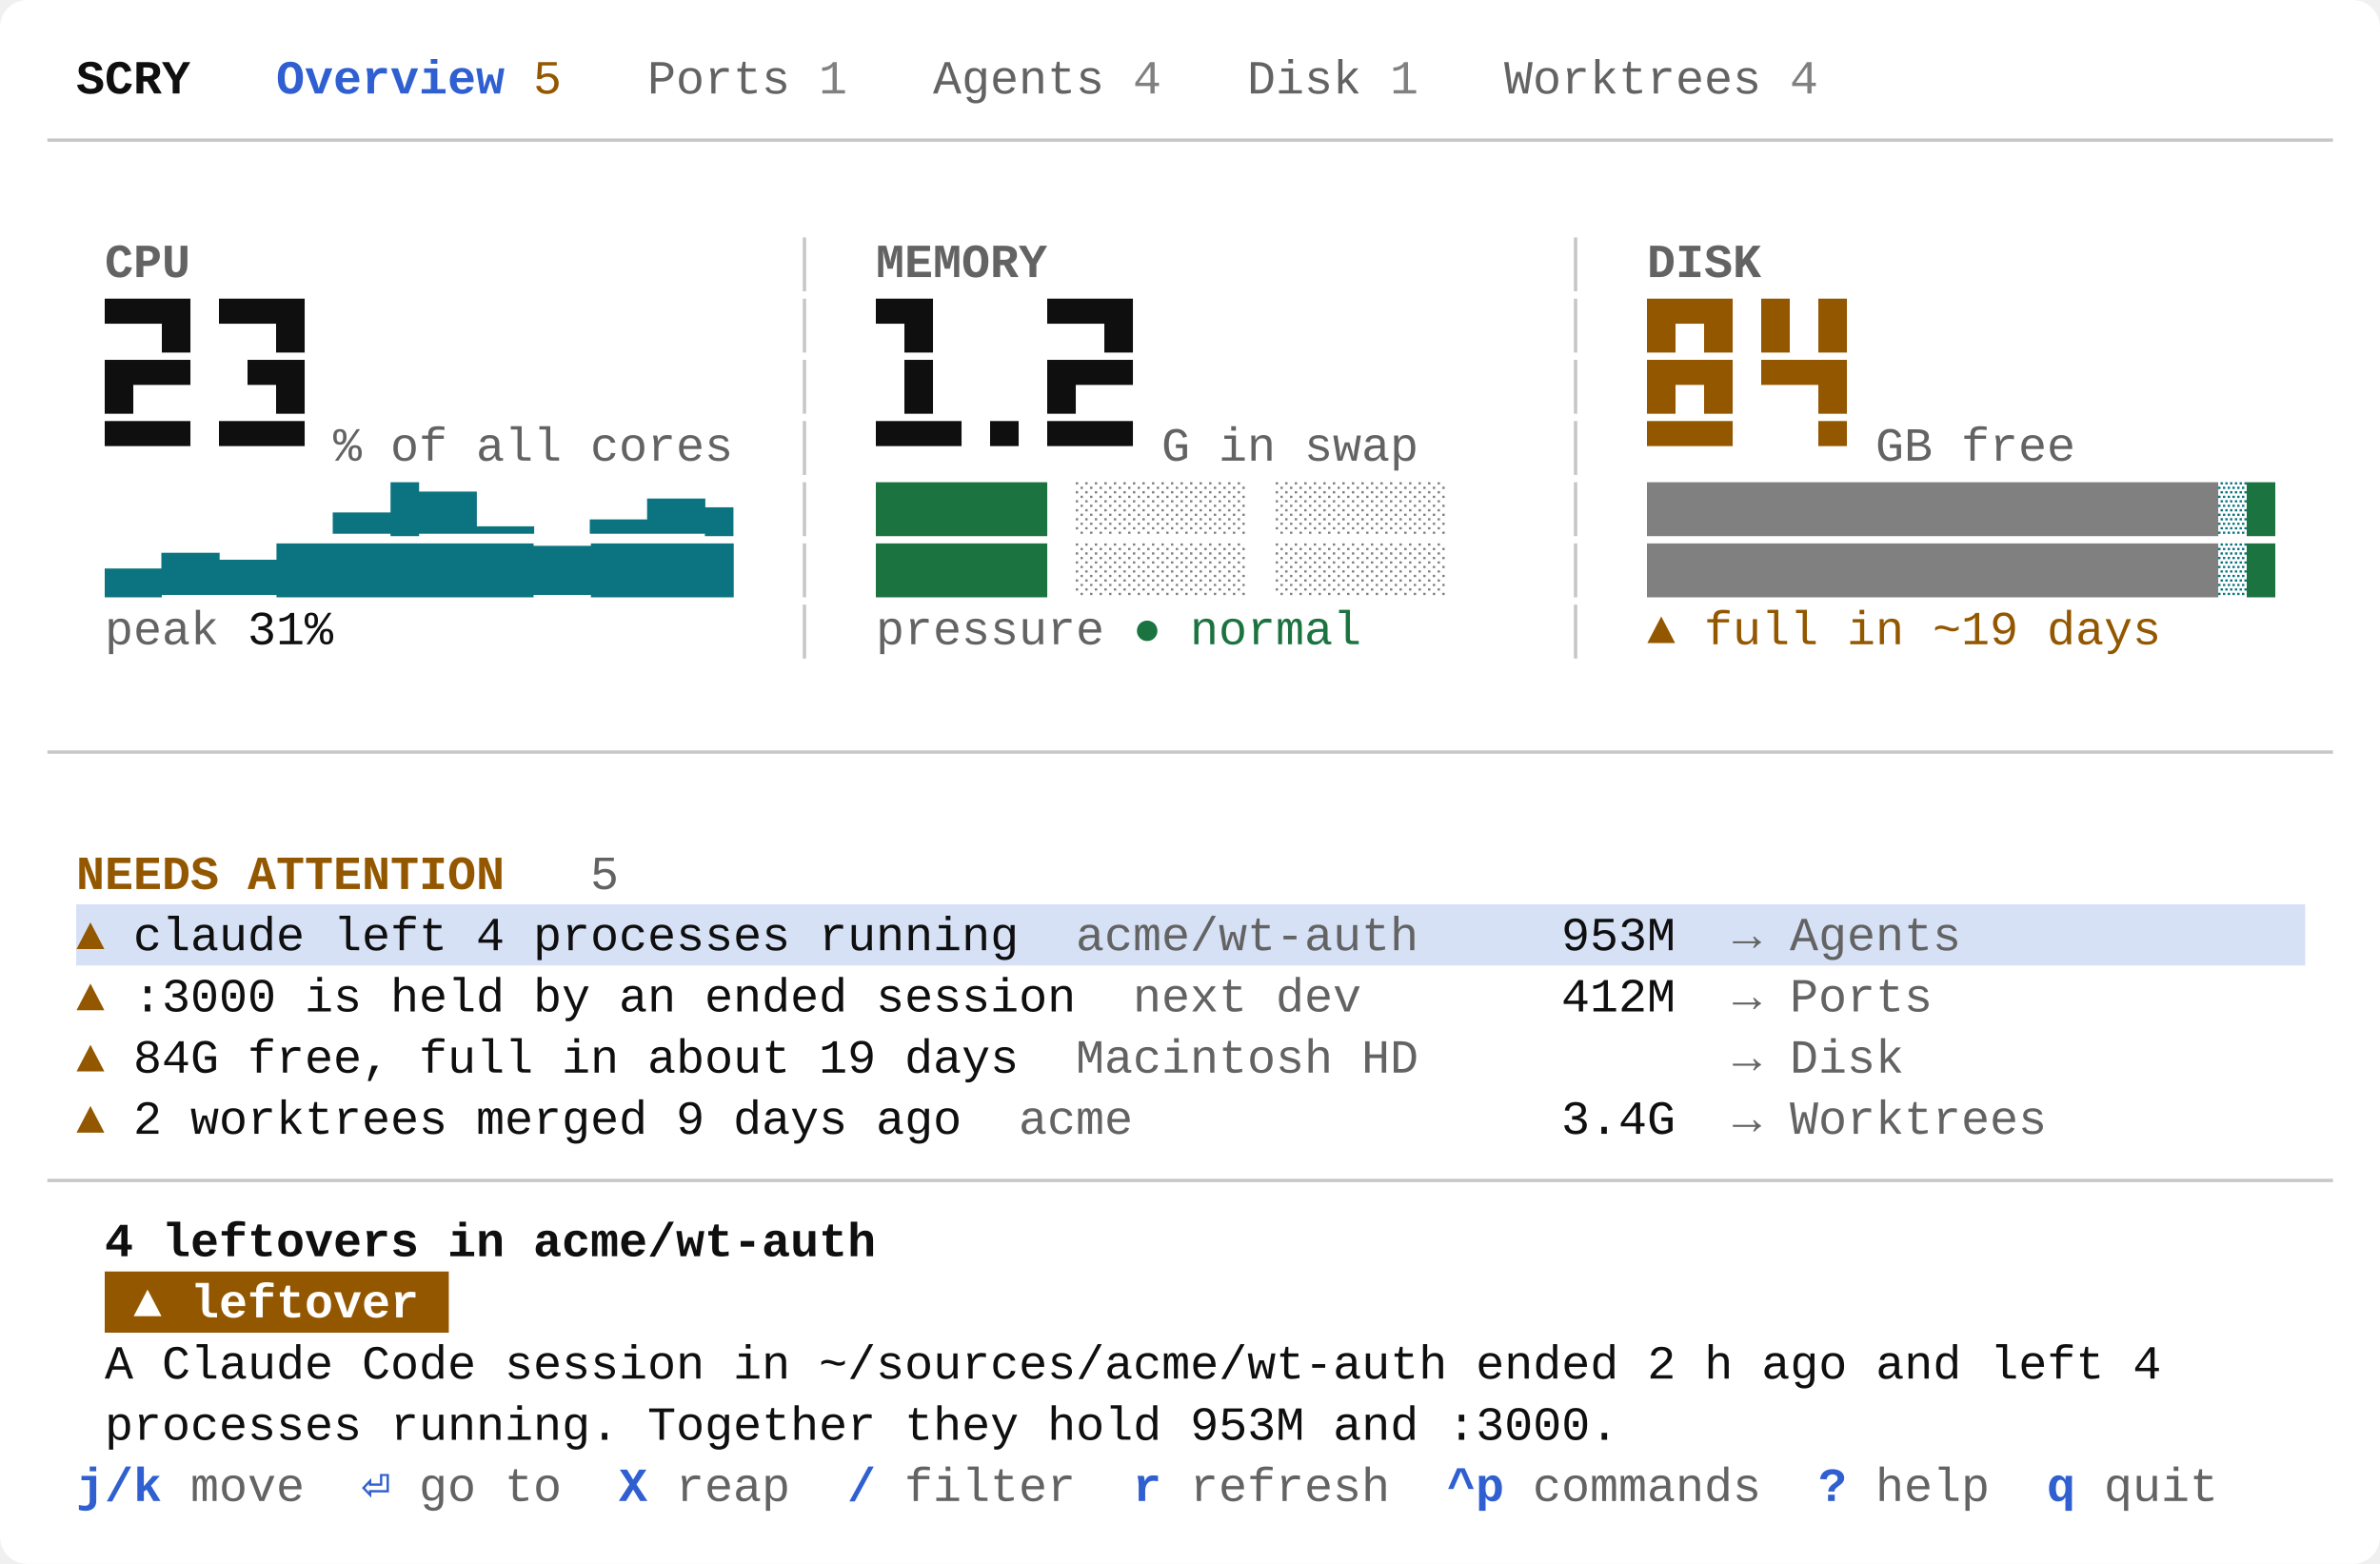
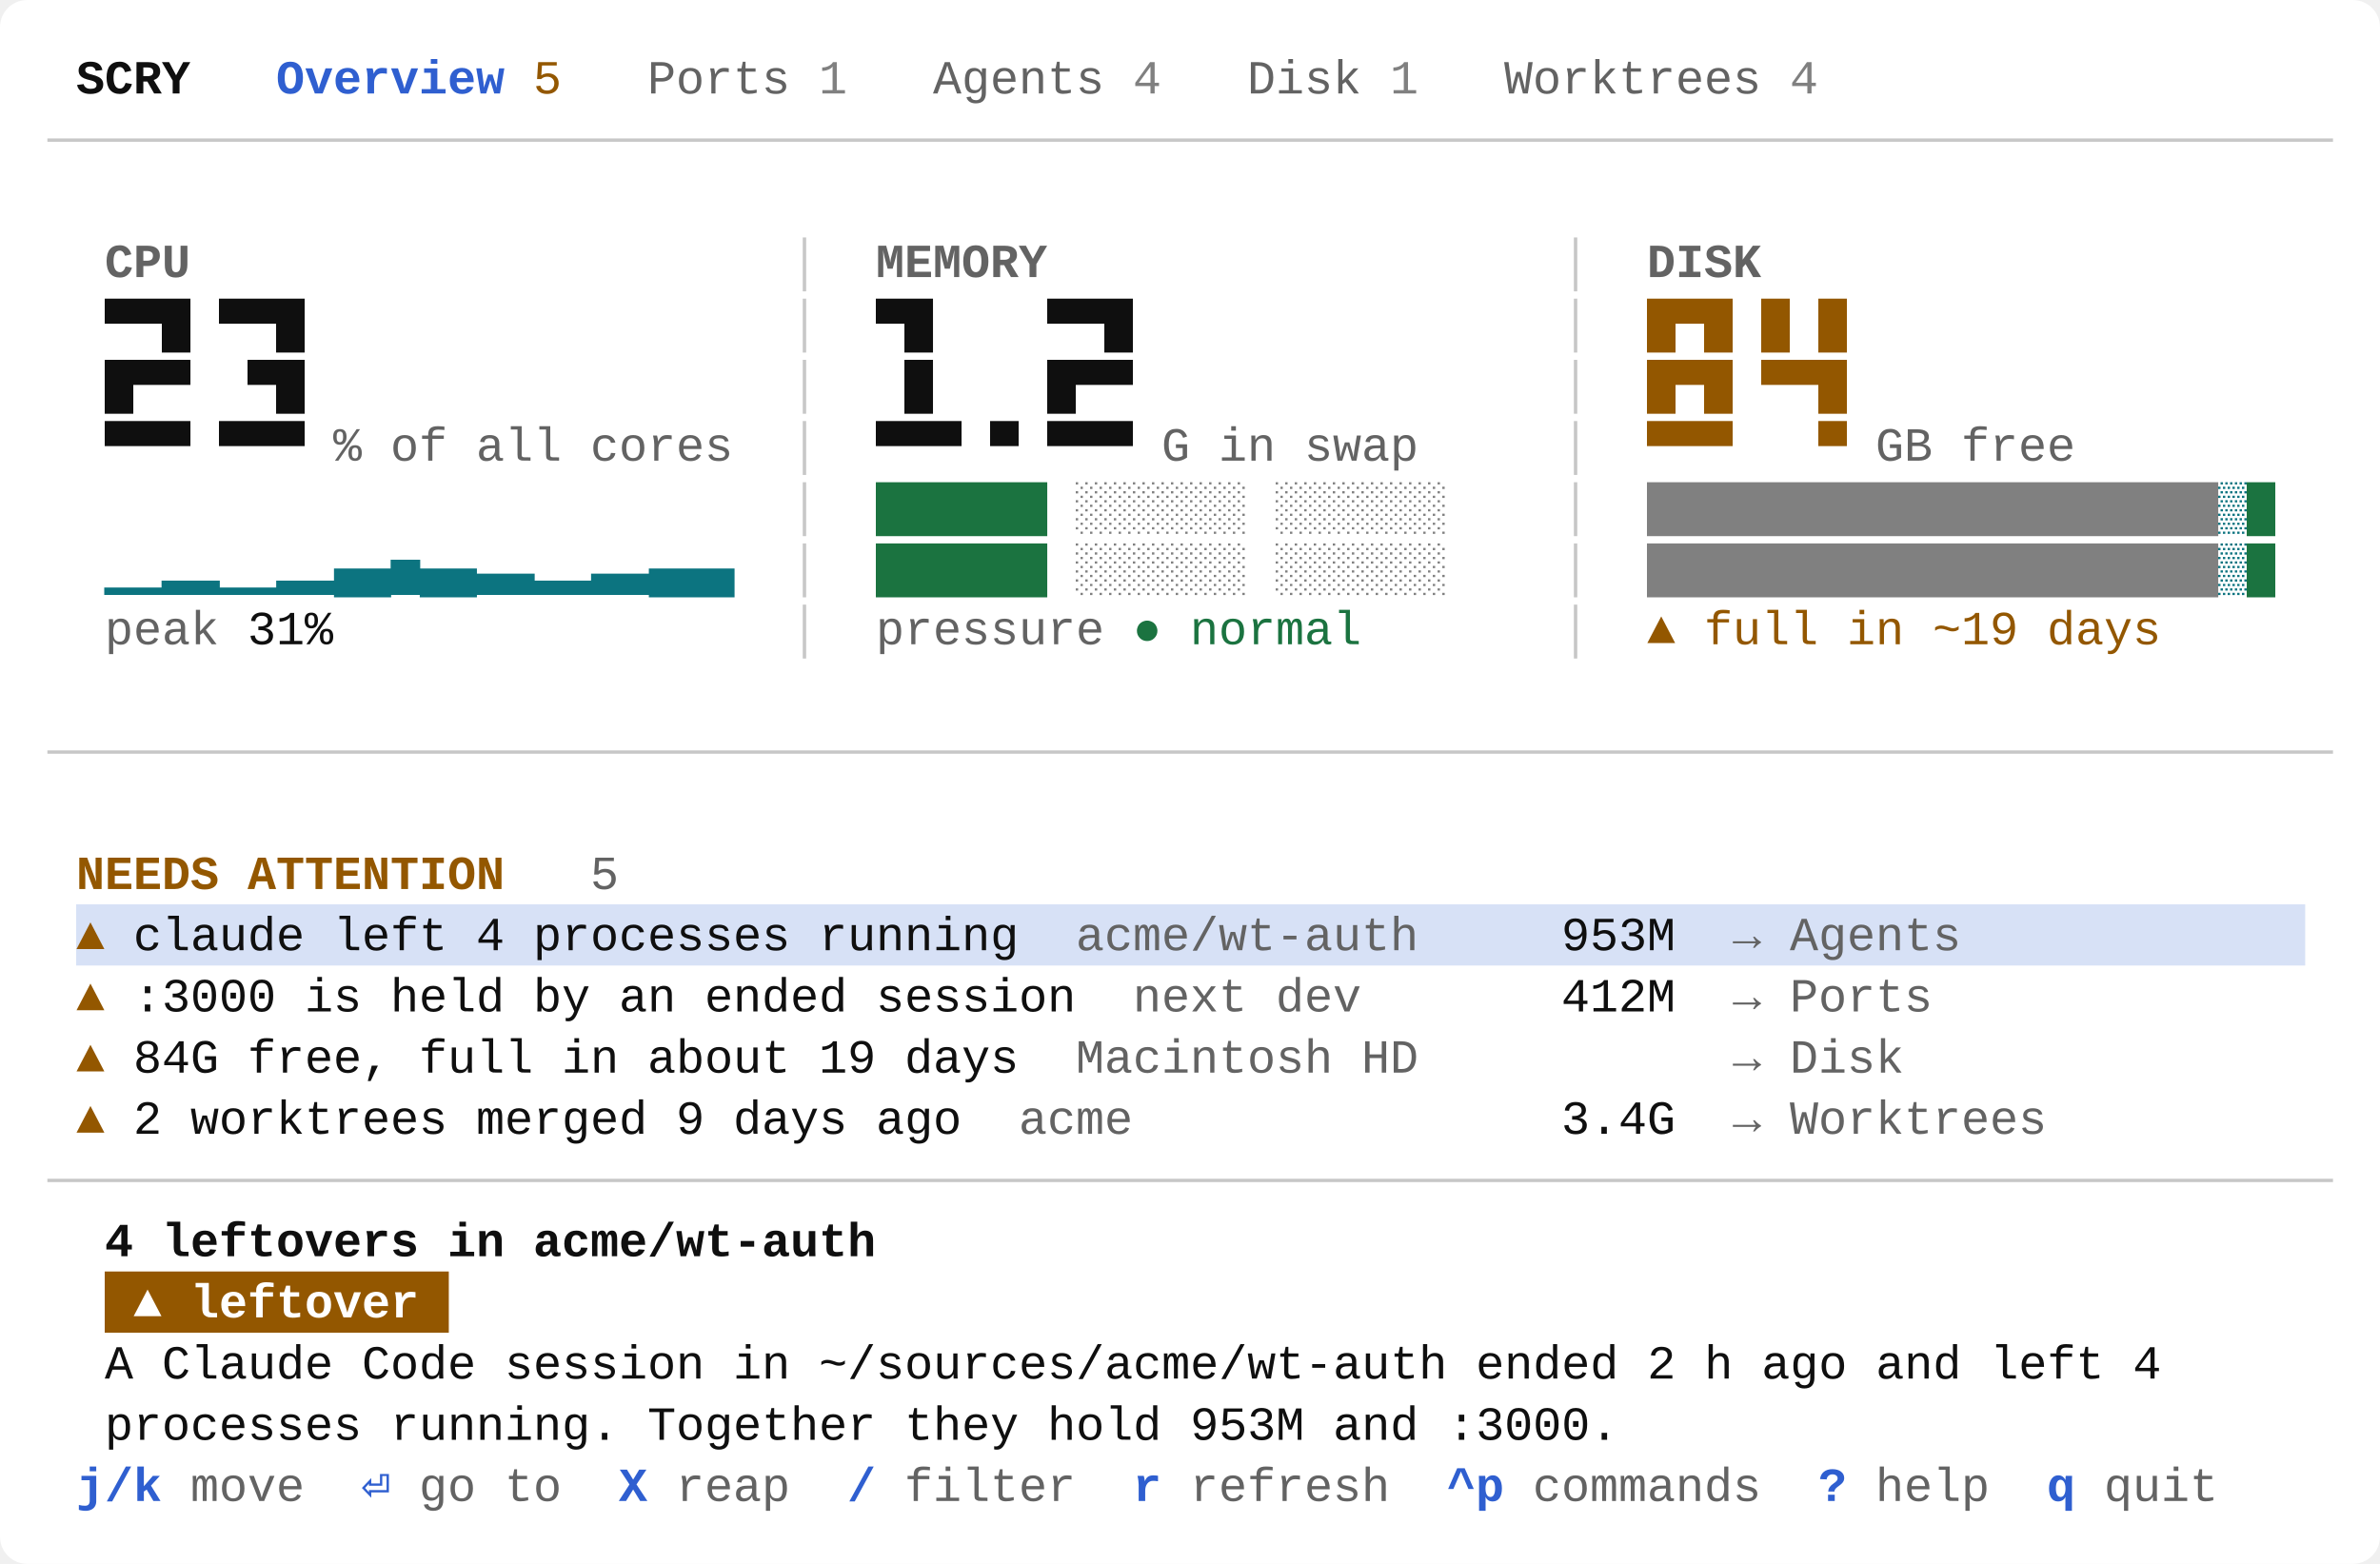
<svg xmlns="http://www.w3.org/2000/svg" width="700" height="460" viewBox="0 0 700 460">
  <style>text{font-family:ui-monospace,SFMono-Regular,"SF Mono",Menlo,Consolas,"Liberation Mono","DejaVu Sans Mono",monospace;font-size:14px;white-space:pre}</style>
  <rect width="700" height="460" rx="8" fill="#ffffff" />
  <g transform="translate(14 14)">
    <text x="8.4" y="13.5" fill="#0f0f0f" textLength="33.6" lengthAdjust="spacingAndGlyphs" xml:space="preserve" font-weight="700">SCRY</text>
    <text x="67.2" y="13.5" fill="#2f5fd0" textLength="67.2" lengthAdjust="spacingAndGlyphs" xml:space="preserve" font-weight="700">Overview</text>
    <text x="142.8" y="13.5" fill="#935700" textLength="8.4" lengthAdjust="spacingAndGlyphs" xml:space="preserve">5</text>
    <text x="176.4" y="13.5" fill="#636363" textLength="42.0" lengthAdjust="spacingAndGlyphs" xml:space="preserve">Ports</text>
    <text x="226.8" y="13.5" fill="#808080" textLength="8.4" lengthAdjust="spacingAndGlyphs" xml:space="preserve">1</text>
    <text x="260.4" y="13.5" fill="#636363" textLength="50.4" lengthAdjust="spacingAndGlyphs" xml:space="preserve">Agents</text>
    <text x="319.2" y="13.5" fill="#808080" textLength="8.4" lengthAdjust="spacingAndGlyphs" xml:space="preserve">4</text>
    <text x="352.8" y="13.5" fill="#636363" textLength="33.6" lengthAdjust="spacingAndGlyphs" xml:space="preserve">Disk</text>
    <text x="394.8" y="13.5" fill="#808080" textLength="8.4" lengthAdjust="spacingAndGlyphs" xml:space="preserve">1</text>
    <text x="428.4" y="13.5" fill="#636363" textLength="75.6" lengthAdjust="spacingAndGlyphs" xml:space="preserve">Worktrees</text>
    <text x="512.4" y="13.5" fill="#808080" textLength="8.4" lengthAdjust="spacingAndGlyphs" xml:space="preserve">4</text>
    <text x="0.0" y="31.5" fill="#c7c7c7" textLength="672.0" lengthAdjust="spacingAndGlyphs" xml:space="preserve">────────────────────────────────────────────────────────────────────────────────</text>
    <text x="16.8" y="67.5" fill="#636363" textLength="25.2" lengthAdjust="spacingAndGlyphs" xml:space="preserve" font-weight="700">CPU</text>
    <text x="218.4" y="67.5" fill="#c7c7c7" textLength="8.4" lengthAdjust="spacingAndGlyphs" xml:space="preserve">│</text>
    <text x="243.6" y="67.5" fill="#636363" textLength="50.4" lengthAdjust="spacingAndGlyphs" xml:space="preserve" font-weight="700">MEMORY</text>
    <text x="445.2" y="67.5" fill="#c7c7c7" textLength="8.4" lengthAdjust="spacingAndGlyphs" xml:space="preserve">│</text>
    <text x="470.4" y="67.5" fill="#636363" textLength="33.6" lengthAdjust="spacingAndGlyphs" xml:space="preserve" font-weight="700">DISK</text>
    <text x="16.8" y="85.5" fill="#0f0f0f" textLength="25.2" lengthAdjust="spacingAndGlyphs" xml:space="preserve" font-weight="700">▀▀█</text>
    <text x="50.4" y="85.5" fill="#0f0f0f" textLength="25.2" lengthAdjust="spacingAndGlyphs" xml:space="preserve" font-weight="700">▀▀█</text>
    <text x="218.4" y="85.5" fill="#c7c7c7" textLength="8.4" lengthAdjust="spacingAndGlyphs" xml:space="preserve">│</text>
    <text x="243.6" y="85.5" fill="#0f0f0f" textLength="16.8" lengthAdjust="spacingAndGlyphs" xml:space="preserve" font-weight="700">▀█</text>
    <text x="294.0" y="85.5" fill="#0f0f0f" textLength="25.2" lengthAdjust="spacingAndGlyphs" xml:space="preserve" font-weight="700">▀▀█</text>
    <text x="445.2" y="85.5" fill="#c7c7c7" textLength="8.4" lengthAdjust="spacingAndGlyphs" xml:space="preserve">│</text>
    <text x="470.4" y="85.5" fill="#935700" textLength="25.2" lengthAdjust="spacingAndGlyphs" xml:space="preserve" font-weight="700">█▀█</text>
    <text x="504.0" y="85.5" fill="#935700" textLength="25.2" lengthAdjust="spacingAndGlyphs" xml:space="preserve" font-weight="700">█ █</text>
    <text x="16.8" y="103.5" fill="#0f0f0f" textLength="25.2" lengthAdjust="spacingAndGlyphs" xml:space="preserve" font-weight="700">█▀▀</text>
    <text x="58.8" y="103.5" fill="#0f0f0f" textLength="16.8" lengthAdjust="spacingAndGlyphs" xml:space="preserve" font-weight="700">▀█</text>
    <text x="218.4" y="103.5" fill="#c7c7c7" textLength="8.4" lengthAdjust="spacingAndGlyphs" xml:space="preserve">│</text>
    <text x="252.0" y="103.5" fill="#0f0f0f" textLength="8.4" lengthAdjust="spacingAndGlyphs" xml:space="preserve" font-weight="700">█</text>
    <text x="294.0" y="103.5" fill="#0f0f0f" textLength="25.2" lengthAdjust="spacingAndGlyphs" xml:space="preserve" font-weight="700">█▀▀</text>
    <text x="445.2" y="103.5" fill="#c7c7c7" textLength="8.4" lengthAdjust="spacingAndGlyphs" xml:space="preserve">│</text>
    <text x="470.4" y="103.5" fill="#935700" textLength="25.2" lengthAdjust="spacingAndGlyphs" xml:space="preserve" font-weight="700">█▀█</text>
    <text x="504.0" y="103.5" fill="#935700" textLength="25.2" lengthAdjust="spacingAndGlyphs" xml:space="preserve" font-weight="700">▀▀█</text>
    <text x="16.8" y="121.5" fill="#0f0f0f" textLength="25.2" lengthAdjust="spacingAndGlyphs" xml:space="preserve" font-weight="700">▀▀▀</text>
    <text x="50.4" y="121.5" fill="#0f0f0f" textLength="25.2" lengthAdjust="spacingAndGlyphs" xml:space="preserve" font-weight="700">▀▀▀</text>
    <text x="84.0" y="121.5" fill="#636363" textLength="117.6" lengthAdjust="spacingAndGlyphs" xml:space="preserve">% of all cores</text>
    <text x="218.4" y="121.5" fill="#c7c7c7" textLength="8.4" lengthAdjust="spacingAndGlyphs" xml:space="preserve">│</text>
    <text x="243.6" y="121.5" fill="#0f0f0f" textLength="25.2" lengthAdjust="spacingAndGlyphs" xml:space="preserve" font-weight="700">▀▀▀</text>
    <text x="277.2" y="121.5" fill="#0f0f0f" textLength="8.4" lengthAdjust="spacingAndGlyphs" xml:space="preserve" font-weight="700">▀</text>
    <text x="294.0" y="121.5" fill="#0f0f0f" textLength="25.2" lengthAdjust="spacingAndGlyphs" xml:space="preserve" font-weight="700">▀▀▀</text>
    <text x="327.6" y="121.5" fill="#636363" textLength="75.6" lengthAdjust="spacingAndGlyphs" xml:space="preserve">G in swap</text>
    <text x="445.2" y="121.5" fill="#c7c7c7" textLength="8.4" lengthAdjust="spacingAndGlyphs" xml:space="preserve">│</text>
    <text x="470.4" y="121.5" fill="#935700" textLength="25.2" lengthAdjust="spacingAndGlyphs" xml:space="preserve" font-weight="700">▀▀▀</text>
    <text x="520.8" y="121.5" fill="#935700" textLength="8.4" lengthAdjust="spacingAndGlyphs" xml:space="preserve" font-weight="700">▀</text>
    <text x="537.6" y="121.5" fill="#636363" textLength="58.8" lengthAdjust="spacingAndGlyphs" xml:space="preserve">GB free</text>
-     <text x="84.0" y="139.5" fill="#0c7480" textLength="58.8" lengthAdjust="spacingAndGlyphs" xml:space="preserve">▃▃█▆▆▁▁</text>
-     <text x="159.6" y="139.5" fill="#0c7480" textLength="42.0" lengthAdjust="spacingAndGlyphs" xml:space="preserve">▂▂▅▅▄</text>
    <text x="218.4" y="139.5" fill="#c7c7c7" textLength="8.4" lengthAdjust="spacingAndGlyphs" xml:space="preserve">│</text>
    <text x="243.6" y="139.5" fill="#1b7340" textLength="50.4" lengthAdjust="spacingAndGlyphs" xml:space="preserve">██████</text>
    <text x="302.4" y="139.5" fill="#808080" textLength="50.4" lengthAdjust="spacingAndGlyphs" xml:space="preserve">░░░░░░</text>
    <text x="361.2" y="139.5" fill="#808080" textLength="50.4" lengthAdjust="spacingAndGlyphs" xml:space="preserve">░░░░░░</text>
    <text x="445.2" y="139.5" fill="#c7c7c7" textLength="8.4" lengthAdjust="spacingAndGlyphs" xml:space="preserve">│</text>
    <text x="470.4" y="139.5" fill="#808080" textLength="168.0" lengthAdjust="spacingAndGlyphs" xml:space="preserve">████████████████████</text>
    <text x="638.4" y="139.5" fill="#0c7480" textLength="8.4" lengthAdjust="spacingAndGlyphs" xml:space="preserve">▒</text>
    <text x="646.8" y="139.5" fill="#1b7340" textLength="8.4" lengthAdjust="spacingAndGlyphs" xml:space="preserve">█</text>
-     <text x="16.8" y="157.5" fill="#0c7480" textLength="184.8" lengthAdjust="spacingAndGlyphs" xml:space="preserve">▄▄▆▆▅▅█████████▇▇█████</text>
+     <text x="16.8" y="157.5" fill="#0c7480" textLength="184.8" lengthAdjust="spacingAndGlyphs" xml:space="preserve">▁▁▂▂▁▁▂▂▄▄▅▄▄▃▃▂▂▃▃▄▄▄</text>
    <text x="218.4" y="157.5" fill="#c7c7c7" textLength="8.4" lengthAdjust="spacingAndGlyphs" xml:space="preserve">│</text>
    <text x="243.6" y="157.5" fill="#1b7340" textLength="50.4" lengthAdjust="spacingAndGlyphs" xml:space="preserve">██████</text>
    <text x="302.4" y="157.5" fill="#808080" textLength="50.4" lengthAdjust="spacingAndGlyphs" xml:space="preserve">░░░░░░</text>
    <text x="361.2" y="157.5" fill="#808080" textLength="50.4" lengthAdjust="spacingAndGlyphs" xml:space="preserve">░░░░░░</text>
    <text x="445.2" y="157.5" fill="#c7c7c7" textLength="8.4" lengthAdjust="spacingAndGlyphs" xml:space="preserve">│</text>
    <text x="470.4" y="157.5" fill="#808080" textLength="168.0" lengthAdjust="spacingAndGlyphs" xml:space="preserve">████████████████████</text>
    <text x="638.4" y="157.5" fill="#0c7480" textLength="8.4" lengthAdjust="spacingAndGlyphs" xml:space="preserve">▒</text>
    <text x="646.8" y="157.5" fill="#1b7340" textLength="8.4" lengthAdjust="spacingAndGlyphs" xml:space="preserve">█</text>
    <text x="16.8" y="175.5" fill="#636363" textLength="33.6" lengthAdjust="spacingAndGlyphs" xml:space="preserve">peak</text>
    <text x="58.8" y="175.5" fill="#0f0f0f" textLength="25.2" lengthAdjust="spacingAndGlyphs" xml:space="preserve">31%</text>
    <text x="218.4" y="175.5" fill="#c7c7c7" textLength="8.4" lengthAdjust="spacingAndGlyphs" xml:space="preserve">│</text>
    <text x="243.6" y="175.5" fill="#636363" textLength="67.2" lengthAdjust="spacingAndGlyphs" xml:space="preserve">pressure</text>
    <text x="319.2" y="175.5" fill="#1b7340" textLength="67.2" lengthAdjust="spacingAndGlyphs" xml:space="preserve">● normal</text>
    <text x="445.2" y="175.5" fill="#c7c7c7" textLength="8.4" lengthAdjust="spacingAndGlyphs" xml:space="preserve">│</text>
    <text x="470.4" y="175.5" fill="#935700" textLength="151.2" lengthAdjust="spacingAndGlyphs" xml:space="preserve">▲ full in ~19 days</text>
    <text x="0.0" y="211.5" fill="#c7c7c7" textLength="672.0" lengthAdjust="spacingAndGlyphs" xml:space="preserve">────────────────────────────────────────────────────────────────────────────────</text>
    <text x="8.4" y="247.5" fill="#935700" textLength="126.0" lengthAdjust="spacingAndGlyphs" xml:space="preserve" font-weight="700">NEEDS ATTENTION</text>
    <text x="159.6" y="247.5" fill="#636363" textLength="8.4" lengthAdjust="spacingAndGlyphs" xml:space="preserve">5</text>
    <rect x="8.4" y="252" width="655.6" height="18" fill="#d7e1f6" />
    <text x="8.4" y="265.5" fill="#935700" textLength="8.4" lengthAdjust="spacingAndGlyphs" xml:space="preserve">▲</text>
    <text x="25.2" y="265.5" fill="#0f0f0f" textLength="260.4" lengthAdjust="spacingAndGlyphs" xml:space="preserve">claude left 4 processes running</text>
    <text x="302.4" y="265.5" fill="#636363" textLength="100.8" lengthAdjust="spacingAndGlyphs" xml:space="preserve">acme/wt-auth</text>
    <text x="445.2" y="265.5" fill="#0f0f0f" textLength="33.6" lengthAdjust="spacingAndGlyphs" xml:space="preserve">953M</text>
    <text x="495.6" y="265.5" fill="#636363" textLength="67.2" lengthAdjust="spacingAndGlyphs" xml:space="preserve">→ Agents</text>
    <text x="8.4" y="283.5" fill="#935700" textLength="8.4" lengthAdjust="spacingAndGlyphs" xml:space="preserve">▲</text>
    <text x="25.2" y="283.5" fill="#0f0f0f" textLength="277.2" lengthAdjust="spacingAndGlyphs" xml:space="preserve">:3000 is held by an ended session</text>
    <text x="319.2" y="283.5" fill="#636363" textLength="67.2" lengthAdjust="spacingAndGlyphs" xml:space="preserve">next dev</text>
    <text x="445.2" y="283.5" fill="#0f0f0f" textLength="33.6" lengthAdjust="spacingAndGlyphs" xml:space="preserve">412M</text>
    <text x="495.6" y="283.5" fill="#636363" textLength="58.8" lengthAdjust="spacingAndGlyphs" xml:space="preserve">→ Ports</text>
    <text x="8.4" y="301.5" fill="#935700" textLength="8.4" lengthAdjust="spacingAndGlyphs" xml:space="preserve">▲</text>
    <text x="25.2" y="301.5" fill="#0f0f0f" textLength="260.4" lengthAdjust="spacingAndGlyphs" xml:space="preserve">84G free, full in about 19 days</text>
    <text x="302.4" y="301.5" fill="#636363" textLength="100.8" lengthAdjust="spacingAndGlyphs" xml:space="preserve">Macintosh HD</text>
    <text x="495.6" y="301.5" fill="#636363" textLength="50.4" lengthAdjust="spacingAndGlyphs" xml:space="preserve">→ Disk</text>
    <text x="8.4" y="319.5" fill="#935700" textLength="8.4" lengthAdjust="spacingAndGlyphs" xml:space="preserve">▲</text>
    <text x="25.2" y="319.5" fill="#0f0f0f" textLength="243.6" lengthAdjust="spacingAndGlyphs" xml:space="preserve">2 worktrees merged 9 days ago</text>
    <text x="285.6" y="319.5" fill="#636363" textLength="33.6" lengthAdjust="spacingAndGlyphs" xml:space="preserve">acme</text>
    <text x="445.2" y="319.5" fill="#0f0f0f" textLength="33.6" lengthAdjust="spacingAndGlyphs" xml:space="preserve">3.4G</text>
    <text x="495.6" y="319.5" fill="#636363" textLength="92.4" lengthAdjust="spacingAndGlyphs" xml:space="preserve">→ Worktrees</text>
    <text x="0.0" y="337.5" fill="#c7c7c7" textLength="672.0" lengthAdjust="spacingAndGlyphs" xml:space="preserve">────────────────────────────────────────────────────────────────────────────────</text>
    <text x="16.8" y="355.5" fill="#0f0f0f" textLength="226.8" lengthAdjust="spacingAndGlyphs" xml:space="preserve" font-weight="700">4 leftovers in acme/wt-auth</text>
    <rect x="16.8" y="360" width="101.2" height="18" fill="#935700" />
    <text x="25.2" y="373.5" fill="#ffffff" textLength="84.0" lengthAdjust="spacingAndGlyphs" xml:space="preserve" font-weight="700">▲ leftover</text>
    <text x="16.8" y="391.5" fill="#0f0f0f" textLength="604.8" lengthAdjust="spacingAndGlyphs" xml:space="preserve">A Claude Code session in ~/sources/acme/wt-auth ended 2 h ago and left 4</text>
    <text x="16.8" y="409.5" fill="#0f0f0f" textLength="445.2" lengthAdjust="spacingAndGlyphs" xml:space="preserve">processes running. Together they hold 953M and :3000.</text>
    <text x="8.4" y="427.5" fill="#2f5fd0" textLength="25.2" lengthAdjust="spacingAndGlyphs" xml:space="preserve" font-weight="700">j/k</text>
    <text x="42.0" y="427.5" fill="#636363" textLength="33.6" lengthAdjust="spacingAndGlyphs" xml:space="preserve">move</text>
    <text x="92.4" y="427.5" fill="#2f5fd0" textLength="8.4" lengthAdjust="spacingAndGlyphs" xml:space="preserve" font-weight="700">⏎</text>
    <text x="109.2" y="427.5" fill="#636363" textLength="42.0" lengthAdjust="spacingAndGlyphs" xml:space="preserve">go to</text>
    <text x="168.0" y="427.5" fill="#2f5fd0" textLength="8.4" lengthAdjust="spacingAndGlyphs" xml:space="preserve" font-weight="700">X</text>
    <text x="184.8" y="427.5" fill="#636363" textLength="33.6" lengthAdjust="spacingAndGlyphs" xml:space="preserve">reap</text>
    <text x="235.2" y="427.5" fill="#2f5fd0" textLength="8.4" lengthAdjust="spacingAndGlyphs" xml:space="preserve" font-weight="700">/</text>
    <text x="252.0" y="427.5" fill="#636363" textLength="50.4" lengthAdjust="spacingAndGlyphs" xml:space="preserve">filter</text>
    <text x="319.2" y="427.5" fill="#2f5fd0" textLength="8.4" lengthAdjust="spacingAndGlyphs" xml:space="preserve" font-weight="700">r</text>
    <text x="336.0" y="427.5" fill="#636363" textLength="58.8" lengthAdjust="spacingAndGlyphs" xml:space="preserve">refresh</text>
    <text x="411.6" y="427.5" fill="#2f5fd0" textLength="16.8" lengthAdjust="spacingAndGlyphs" xml:space="preserve" font-weight="700">^p</text>
    <text x="436.8" y="427.5" fill="#636363" textLength="67.2" lengthAdjust="spacingAndGlyphs" xml:space="preserve">commands</text>
    <text x="520.8" y="427.5" fill="#2f5fd0" textLength="8.4" lengthAdjust="spacingAndGlyphs" xml:space="preserve" font-weight="700">?</text>
    <text x="537.6" y="427.5" fill="#636363" textLength="33.6" lengthAdjust="spacingAndGlyphs" xml:space="preserve">help</text>
    <text x="588.0" y="427.5" fill="#2f5fd0" textLength="8.4" lengthAdjust="spacingAndGlyphs" xml:space="preserve" font-weight="700">q</text>
    <text x="604.8" y="427.5" fill="#636363" textLength="33.6" lengthAdjust="spacingAndGlyphs" xml:space="preserve">quit</text>
  </g>
</svg>
